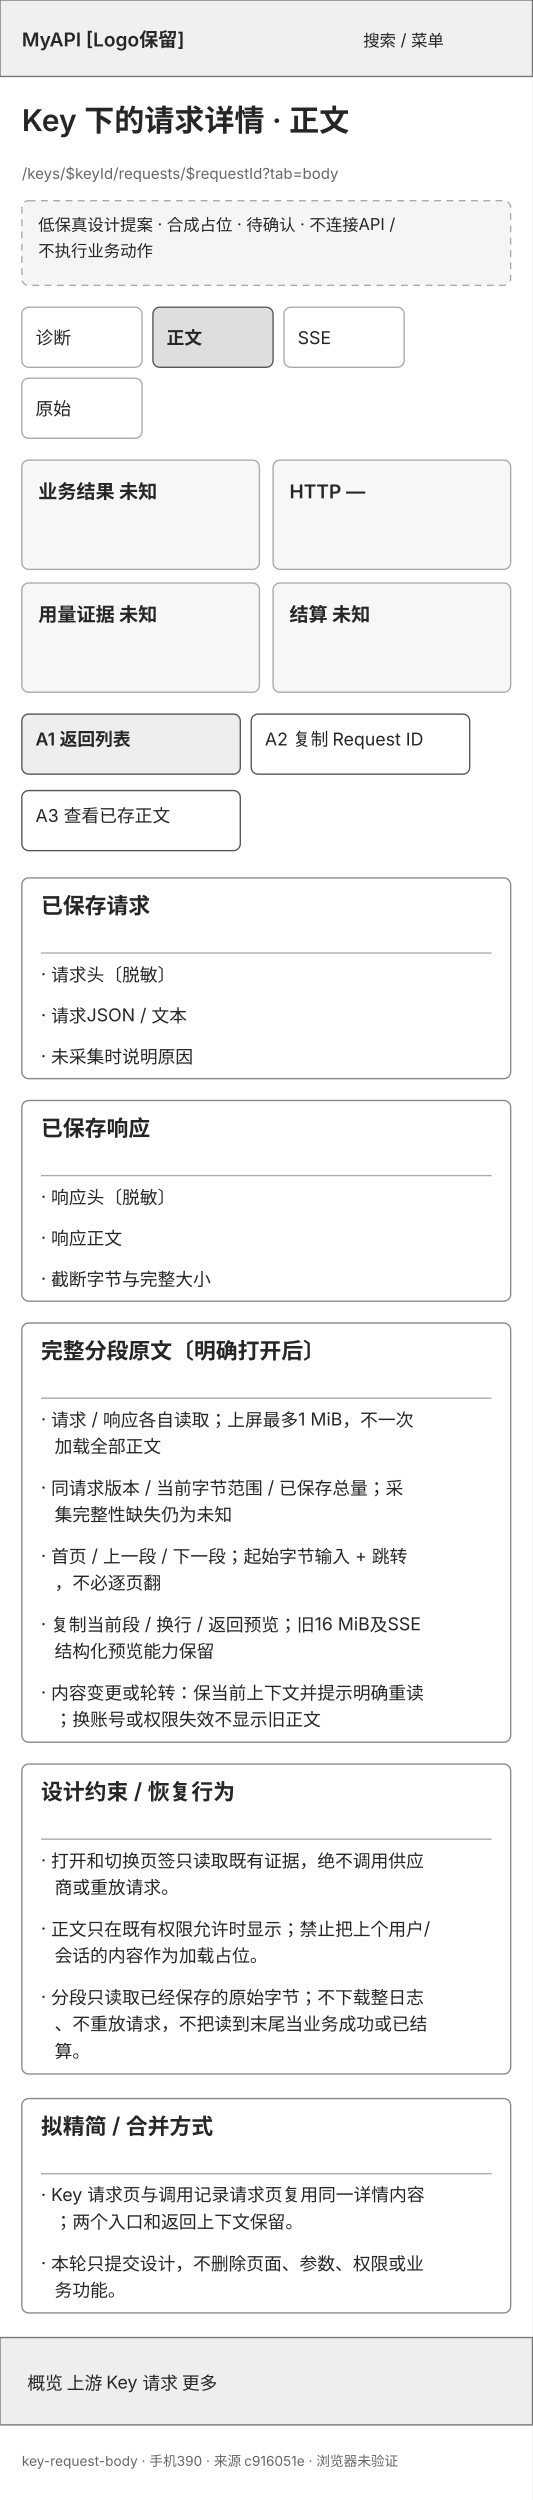
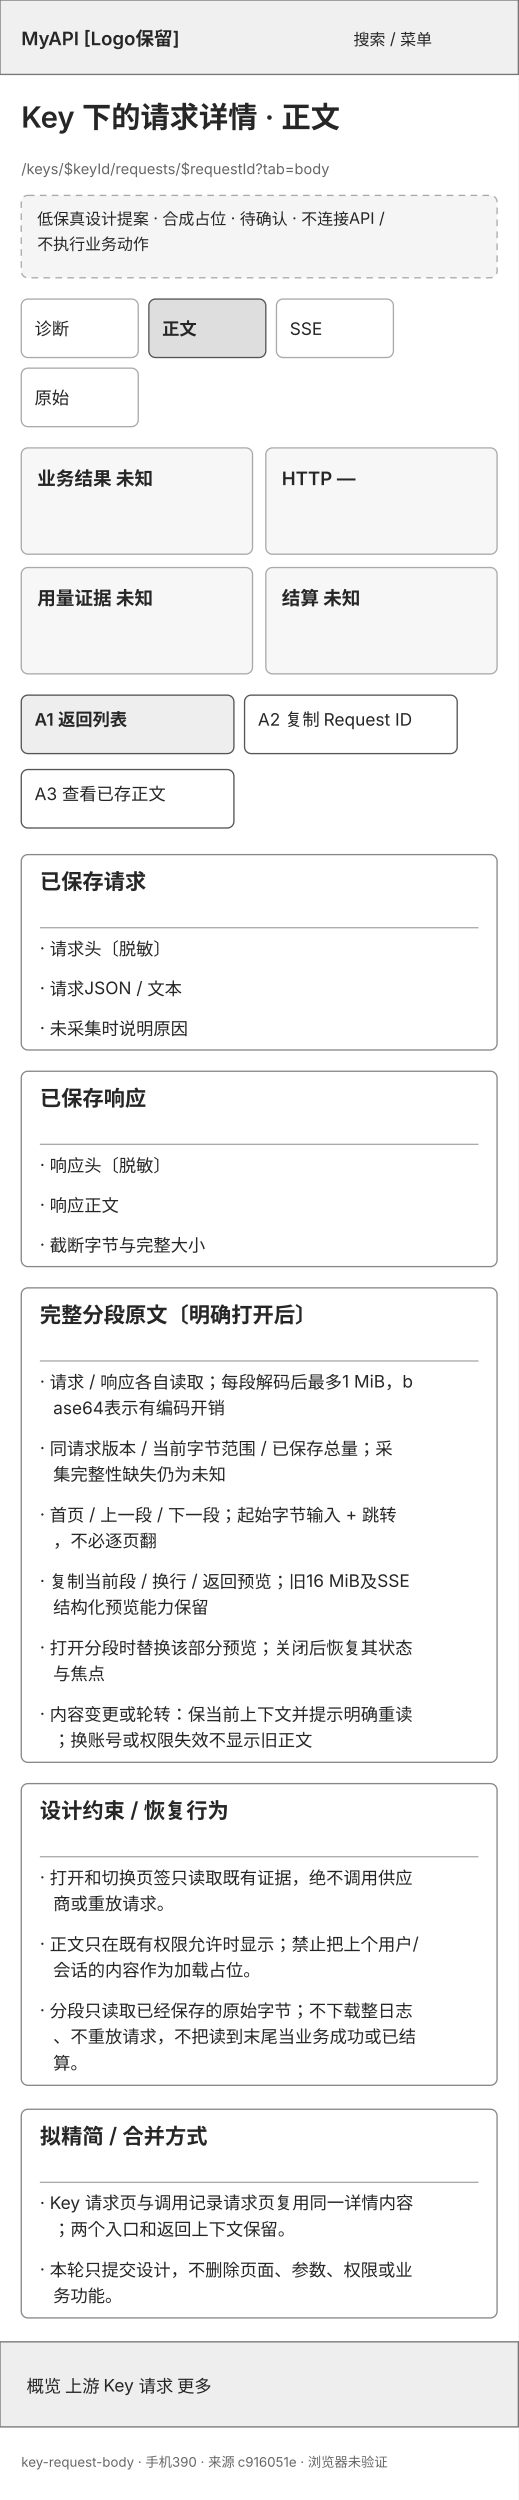
- <svg xmlns="http://www.w3.org/2000/svg" width="390" height="1831" viewBox="0 0 390 1831" role="img" aria-labelledby="title desc">
+ <svg xmlns="http://www.w3.org/2000/svg" width="390" height="1881" viewBox="0 0 390 1881" role="img" aria-labelledby="title desc">
  <rect width="100%" height="100%" fill="#ffffff" />
  <g font-family="system-ui, -apple-system, BlinkMacSystemFont, sans-serif">
    <rect x="0" y="0" width="390" height="56" rx="0" fill="#f0f0f0" stroke="#777777" />
    <text x="16" y="34" font-size="14" font-weight="600" fill="#262626">MyAPI  [Logo保留]</text>
    <text x="266" y="34" font-size="12" font-weight="normal" fill="#262626">搜索  /  菜单</text>
    <text x="16" y="96" font-size="22" font-weight="600" fill="#262626">Key 下的请求详情 · 正文</text>
    <text x="16" y="131" font-size="11" font-weight="normal" fill="#666666">/keys/$keyId/requests/$requestId?tab=body</text>
    <rect x="16" y="147" width="358" height="62" rx="5" fill="#f5f5f5" stroke="#aaaaaa" stroke-dasharray="5 4" />
    <text x="28" y="169" font-size="12" font-weight="normal" fill="#262626">低保真设计提案 · 合成占位 · 待确认 · 不连接API / </text>
    <text x="28" y="188" font-size="12" font-weight="normal" fill="#262626">不执行业务动作</text>
    <rect x="16" y="225" width="88" height="44" rx="5" fill="#ffffff" stroke="#aaaaaa" />
    <text x="26" y="252" font-size="13" font-weight="normal" fill="#262626">诊断</text>
    <rect x="112" y="225" width="88" height="44" rx="5" fill="#dedede" stroke="#555555" />
    <text x="122" y="252" font-size="13" font-weight="600" fill="#262626">正文</text>
    <rect x="208" y="225" width="88" height="44" rx="5" fill="#ffffff" stroke="#aaaaaa" />
    <text x="218" y="252" font-size="13" font-weight="normal" fill="#262626">SSE</text>
    <rect x="16" y="277" width="88" height="44" rx="5" fill="#ffffff" stroke="#aaaaaa" />
    <text x="26" y="304" font-size="13" font-weight="normal" fill="#262626">原始</text>
    <rect x="16.0" y="337" width="174.0" height="80" rx="5" fill="#f7f7f7" stroke="#aaaaaa" />
    <text x="28.0" y="365" font-size="14" font-weight="600" fill="#262626">业务结果 未知</text>
    <rect x="200.0" y="337" width="174.0" height="80" rx="5" fill="#f7f7f7" stroke="#aaaaaa" />
    <text x="212.0" y="365" font-size="14" font-weight="600" fill="#262626">HTTP —</text>
    <rect x="16.0" y="427" width="174.0" height="80" rx="5" fill="#f7f7f7" stroke="#aaaaaa" />
    <text x="28.0" y="455" font-size="14" font-weight="600" fill="#262626">用量证据 未知</text>
    <rect x="200.0" y="427" width="174.0" height="80" rx="5" fill="#f7f7f7" stroke="#aaaaaa" />
    <text x="212.0" y="455" font-size="14" font-weight="600" fill="#262626">结算 未知</text>
    <rect x="16" y="523" width="160" height="44" rx="5" fill="#eeeeee" stroke="#555555" />
    <text x="26" y="546" font-size="13" font-weight="600" fill="#262626">A1 返回列表</text>
    <rect x="184" y="523" width="160" height="44" rx="5" fill="#ffffff" stroke="#555555" />
    <text x="194" y="546" font-size="13" font-weight="normal" fill="#262626">A2 复制 Request ID</text>
    <rect x="16" y="579" width="160" height="44" rx="5" fill="#ffffff" stroke="#555555" />
    <text x="26" y="602" font-size="13" font-weight="normal" fill="#262626">A3 查看已存正文</text>
    <rect x="16.0" y="643" width="358.0" height="147" rx="5" fill="#ffffff" stroke="#888888" />
    <text x="30.0" y="669" font-size="16" font-weight="600" fill="#262626">已保存请求</text>
    <line x1="30.0" y1="698" x2="360.0" y2="698" stroke="#aaaaaa" />
    <text x="30.0" y="718" font-size="13" font-weight="normal" fill="#262626">· 请求头〔脱敏〕</text>
    <text x="30.0" y="748" font-size="13" font-weight="normal" fill="#262626">· 请求JSON / 文本</text>
    <text x="30.0" y="778" font-size="13" font-weight="normal" fill="#262626">· 未采集时说明原因</text>
    <rect x="16.0" y="806" width="358.0" height="147" rx="5" fill="#ffffff" stroke="#888888" />
    <text x="30.0" y="832" font-size="16" font-weight="600" fill="#262626">已保存响应</text>
    <line x1="30.0" y1="861" x2="360.0" y2="861" stroke="#aaaaaa" />
    <text x="30.0" y="881" font-size="13" font-weight="normal" fill="#262626">· 响应头〔脱敏〕</text>
    <text x="30.0" y="911" font-size="13" font-weight="normal" fill="#262626">· 响应正文</text>
    <text x="30.0" y="941" font-size="13" font-weight="normal" fill="#262626">· 截断字节与完整大小</text>
-     <rect x="16.0" y="969" width="358.0" height="307" rx="5" fill="#ffffff" stroke="#888888" />
+     <rect x="16.0" y="969" width="358.0" height="357" rx="5" fill="#ffffff" stroke="#888888" />
    <text x="30.0" y="995" font-size="16" font-weight="600" fill="#262626">完整分段原文〔明确打开后〕</text>
    <line x1="30.0" y1="1024" x2="360.0" y2="1024" stroke="#aaaaaa" />
-     <text x="30.0" y="1044" font-size="13" font-weight="normal" fill="#262626">· 请求 / 响应各自读取；上屏最多1 MiB，不一次</text>
-     <text x="40.0" y="1064" font-size="13" font-weight="normal" fill="#262626">加载全部正文</text>
+     <text x="30.0" y="1044" font-size="13" font-weight="normal" fill="#262626">· 请求 / 响应各自读取；每段解码后最多1 MiB，b</text>
+     <text x="40.0" y="1064" font-size="13" font-weight="normal" fill="#262626">ase64表示有编码开销</text>
    <text x="30.0" y="1094" font-size="13" font-weight="normal" fill="#262626">· 同请求版本 / 当前字节范围 / 已保存总量；采</text>
    <text x="40.0" y="1114" font-size="13" font-weight="normal" fill="#262626">集完整性缺失仍为未知</text>
    <text x="30.0" y="1144" font-size="13" font-weight="normal" fill="#262626">· 首页 / 上一段 / 下一段；起始字节输入 + 跳转</text>
    <text x="40.0" y="1164" font-size="13" font-weight="normal" fill="#262626">，不必逐页翻</text>
    <text x="30.0" y="1194" font-size="13" font-weight="normal" fill="#262626">· 复制当前段 / 换行 / 返回预览；旧16 MiB及SSE</text>
    <text x="40.0" y="1214" font-size="13" font-weight="normal" fill="#262626">结构化预览能力保留</text>
-     <text x="30.0" y="1244" font-size="13" font-weight="normal" fill="#262626">· 内容变更或轮转：保当前上下文并提示明确重读</text>
-     <text x="40.0" y="1264" font-size="13" font-weight="normal" fill="#262626">；换账号或权限失效不显示旧正文</text>
-     <rect x="16" y="1292" width="358" height="227" rx="5" fill="#ffffff" stroke="#888888" />
-     <text x="30" y="1318" font-size="16" font-weight="600" fill="#262626">设计约束 / 恢复行为</text>
-     <line x1="30" y1="1347" x2="360" y2="1347" stroke="#aaaaaa" />
-     <text x="30" y="1367" font-size="13" font-weight="normal" fill="#262626">· 打开和切换页签只读取既有证据，绝不调用供应</text>
-     <text x="40" y="1387" font-size="13" font-weight="normal" fill="#262626">商或重放请求。</text>
-     <text x="30" y="1417" font-size="13" font-weight="normal" fill="#262626">· 正文只在既有权限允许时显示；禁止把上个用户/</text>
-     <text x="40" y="1437" font-size="13" font-weight="normal" fill="#262626">会话的内容作为加载占位。</text>
-     <text x="30" y="1467" font-size="13" font-weight="normal" fill="#262626">· 分段只读取已经保存的原始字节；不下载整日志</text>
-     <text x="40" y="1487" font-size="13" font-weight="normal" fill="#262626">、不重放请求，不把读到末尾当业务成功或已结</text>
-     <text x="40" y="1507" font-size="13" font-weight="normal" fill="#262626">算。</text>
-     <rect x="16" y="1537" width="358" height="157" rx="5" fill="#ffffff" stroke="#888888" />
-     <text x="30" y="1563" font-size="16" font-weight="600" fill="#262626">拟精简 / 合并方式</text>
-     <line x1="30" y1="1592" x2="360" y2="1592" stroke="#aaaaaa" />
-     <text x="30" y="1612" font-size="13" font-weight="normal" fill="#262626">· Key 请求页与调用记录请求页复用同一详情内容</text>
-     <text x="40" y="1632" font-size="13" font-weight="normal" fill="#262626">；两个入口和返回上下文保留。</text>
-     <text x="30" y="1662" font-size="13" font-weight="normal" fill="#262626">· 本轮只提交设计，不删除页面、参数、权限或业</text>
-     <text x="40" y="1682" font-size="13" font-weight="normal" fill="#262626">务功能。</text>
-     <rect x="0" y="1712" width="390" height="64" rx="0" fill="#eeeeee" stroke="#777777" />
-     <text x="20" y="1750" font-size="13" font-weight="normal" fill="#262626">概览      上游      Key      请求      更多</text>
-     <text x="16" y="1806" font-size="10" font-weight="normal" fill="#666666">key-request-body · 手机390 · 来源 c916051e · 浏览器未验证</text>
+     <text x="30.0" y="1244" font-size="13" font-weight="normal" fill="#262626">· 打开分段时替换该部分预览；关闭后恢复其状态</text>
+     <text x="40.0" y="1264" font-size="13" font-weight="normal" fill="#262626">与焦点</text>
+     <text x="30.0" y="1294" font-size="13" font-weight="normal" fill="#262626">· 内容变更或轮转：保当前上下文并提示明确重读</text>
+     <text x="40.0" y="1314" font-size="13" font-weight="normal" fill="#262626">；换账号或权限失效不显示旧正文</text>
+     <rect x="16" y="1342" width="358" height="227" rx="5" fill="#ffffff" stroke="#888888" />
+     <text x="30" y="1368" font-size="16" font-weight="600" fill="#262626">设计约束 / 恢复行为</text>
+     <line x1="30" y1="1397" x2="360" y2="1397" stroke="#aaaaaa" />
+     <text x="30" y="1417" font-size="13" font-weight="normal" fill="#262626">· 打开和切换页签只读取既有证据，绝不调用供应</text>
+     <text x="40" y="1437" font-size="13" font-weight="normal" fill="#262626">商或重放请求。</text>
+     <text x="30" y="1467" font-size="13" font-weight="normal" fill="#262626">· 正文只在既有权限允许时显示；禁止把上个用户/</text>
+     <text x="40" y="1487" font-size="13" font-weight="normal" fill="#262626">会话的内容作为加载占位。</text>
+     <text x="30" y="1517" font-size="13" font-weight="normal" fill="#262626">· 分段只读取已经保存的原始字节；不下载整日志</text>
+     <text x="40" y="1537" font-size="13" font-weight="normal" fill="#262626">、不重放请求，不把读到末尾当业务成功或已结</text>
+     <text x="40" y="1557" font-size="13" font-weight="normal" fill="#262626">算。</text>
+     <rect x="16" y="1587" width="358" height="157" rx="5" fill="#ffffff" stroke="#888888" />
+     <text x="30" y="1613" font-size="16" font-weight="600" fill="#262626">拟精简 / 合并方式</text>
+     <line x1="30" y1="1642" x2="360" y2="1642" stroke="#aaaaaa" />
+     <text x="30" y="1662" font-size="13" font-weight="normal" fill="#262626">· Key 请求页与调用记录请求页复用同一详情内容</text>
+     <text x="40" y="1682" font-size="13" font-weight="normal" fill="#262626">；两个入口和返回上下文保留。</text>
+     <text x="30" y="1712" font-size="13" font-weight="normal" fill="#262626">· 本轮只提交设计，不删除页面、参数、权限或业</text>
+     <text x="40" y="1732" font-size="13" font-weight="normal" fill="#262626">务功能。</text>
+     <rect x="0" y="1762" width="390" height="64" rx="0" fill="#eeeeee" stroke="#777777" />
+     <text x="20" y="1800" font-size="13" font-weight="normal" fill="#262626">概览      上游      Key      请求      更多</text>
+     <text x="16" y="1856" font-size="10" font-weight="normal" fill="#666666">key-request-body · 手机390 · 来源 c916051e · 浏览器未验证</text>
  </g>
</svg>
